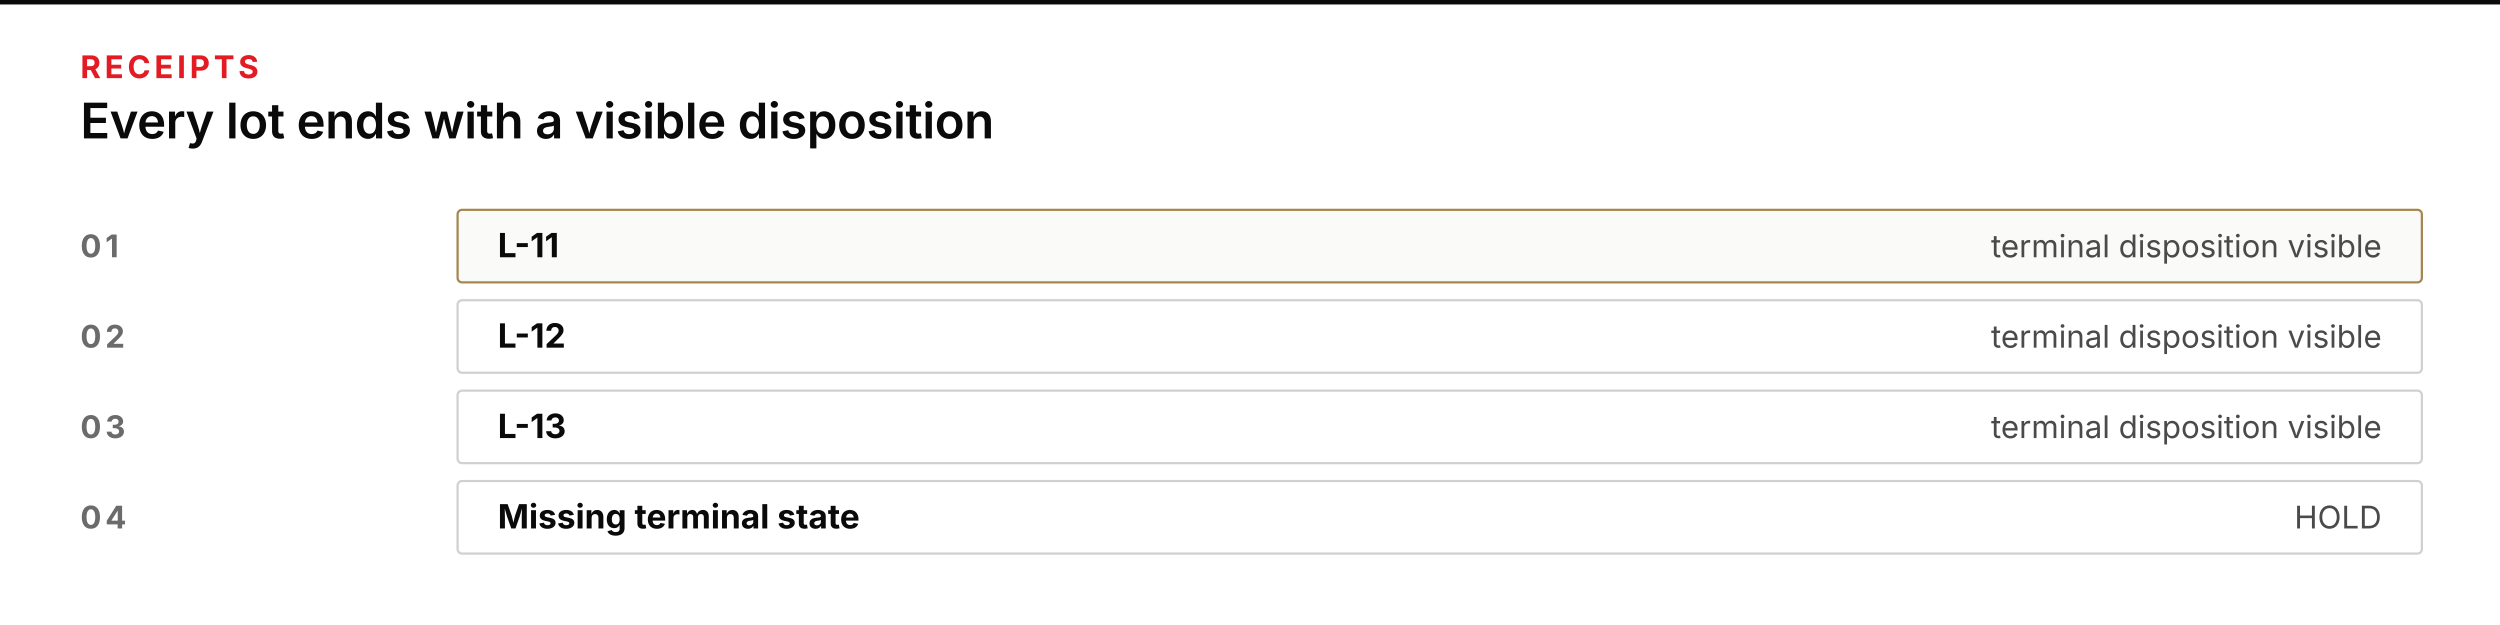
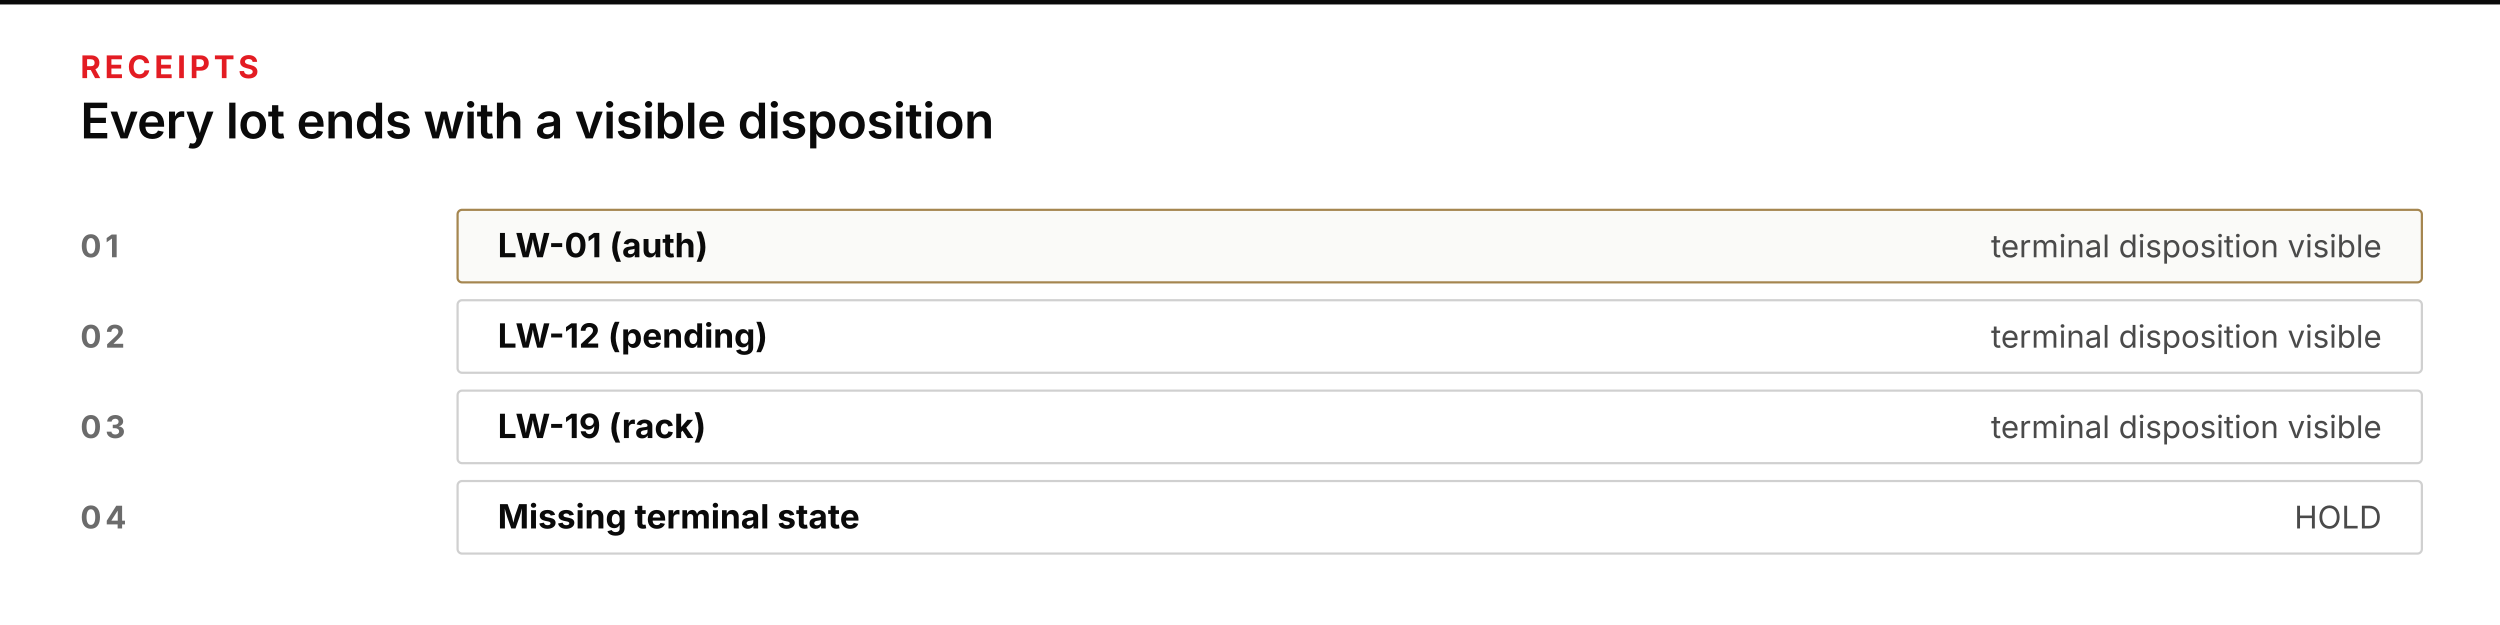
<svg xmlns="http://www.w3.org/2000/svg" viewBox="0 0 1120 280" width="1120" height="280" role="img" aria-labelledby="m06-receipts-title m06-receipts-desc">
  <style>
    text { font-family: Inter, "IBM Plex Sans", "Helvetica Neue", Arial, sans-serif; fill: #0A0A0A; }
    .eyebrow, .step, .micro { font-size: 14px; font-weight: 650; letter-spacing: 1.7px; }
    .eyebrow { fill: #E31C23; }
    .step, .micro { fill: #6B6B6B; }
    .figure-title { font-size: 22px; font-weight: 600; letter-spacing: -0.2px; }
    .label { font-size: 15px; font-weight: 650; }
    .body { font-size: 14px; font-weight: 430; fill: #4A4A4A; }
  </style>
  <rect width="1120" height="280" fill="#FFFFFF" />
  <path d="M 0 0 H 1120" stroke="#0A0A0A" stroke-width="4" />
  <text class="eyebrow" x="36" y="35">RECEIPTS</text>
  <text class="figure-title" x="36" y="62" text-anchor="start">
    <tspan x="36" dy="0">Every lot ends with a visible disposition</tspan>
  </text>
  <text class="step" x="36" y="115.25">01</text>
  <rect x="205" y="94" width="880" height="32.5" rx="2" fill="#FAFAF8" stroke="#A58650" />
-   <text class="label" x="223" y="115.25">L-11</text>
+   <text class="label" x="223" y="115.25">LW-01 (auth)</text>
  <text class="body" x="1067" y="115.25" text-anchor="end">terminal disposition visible</text>
  <text class="step" x="36" y="155.75">02</text>
  <rect x="205" y="134.5" width="880" height="32.5" rx="2" fill="#FFFFFF" stroke="#D0D0D0" />
-   <text class="label" x="223" y="155.75">L-12</text>
+   <text class="label" x="223" y="155.75">LW-12 (pending)</text>
  <text class="body" x="1067" y="155.75" text-anchor="end">terminal disposition visible</text>
  <text class="step" x="36" y="196.25">03</text>
  <rect x="205" y="175" width="880" height="32.5" rx="2" fill="#FFFFFF" stroke="#D0D0D0" />
-   <text class="label" x="223" y="196.25">L-13</text>
+   <text class="label" x="223" y="196.25">LW-19 (rack)</text>
  <text class="body" x="1067" y="196.25" text-anchor="end">terminal disposition visible</text>
  <text class="step" x="36" y="236.75">04</text>
  <rect x="205" y="215.5" width="880" height="32.5" rx="2" fill="#FFFFFF" stroke="#D0D0D0" />
  <text class="label" x="223" y="236.75">Missing terminal state</text>
  <text class="body" x="1067" y="236.75" text-anchor="end">HOLD</text>
</svg>
